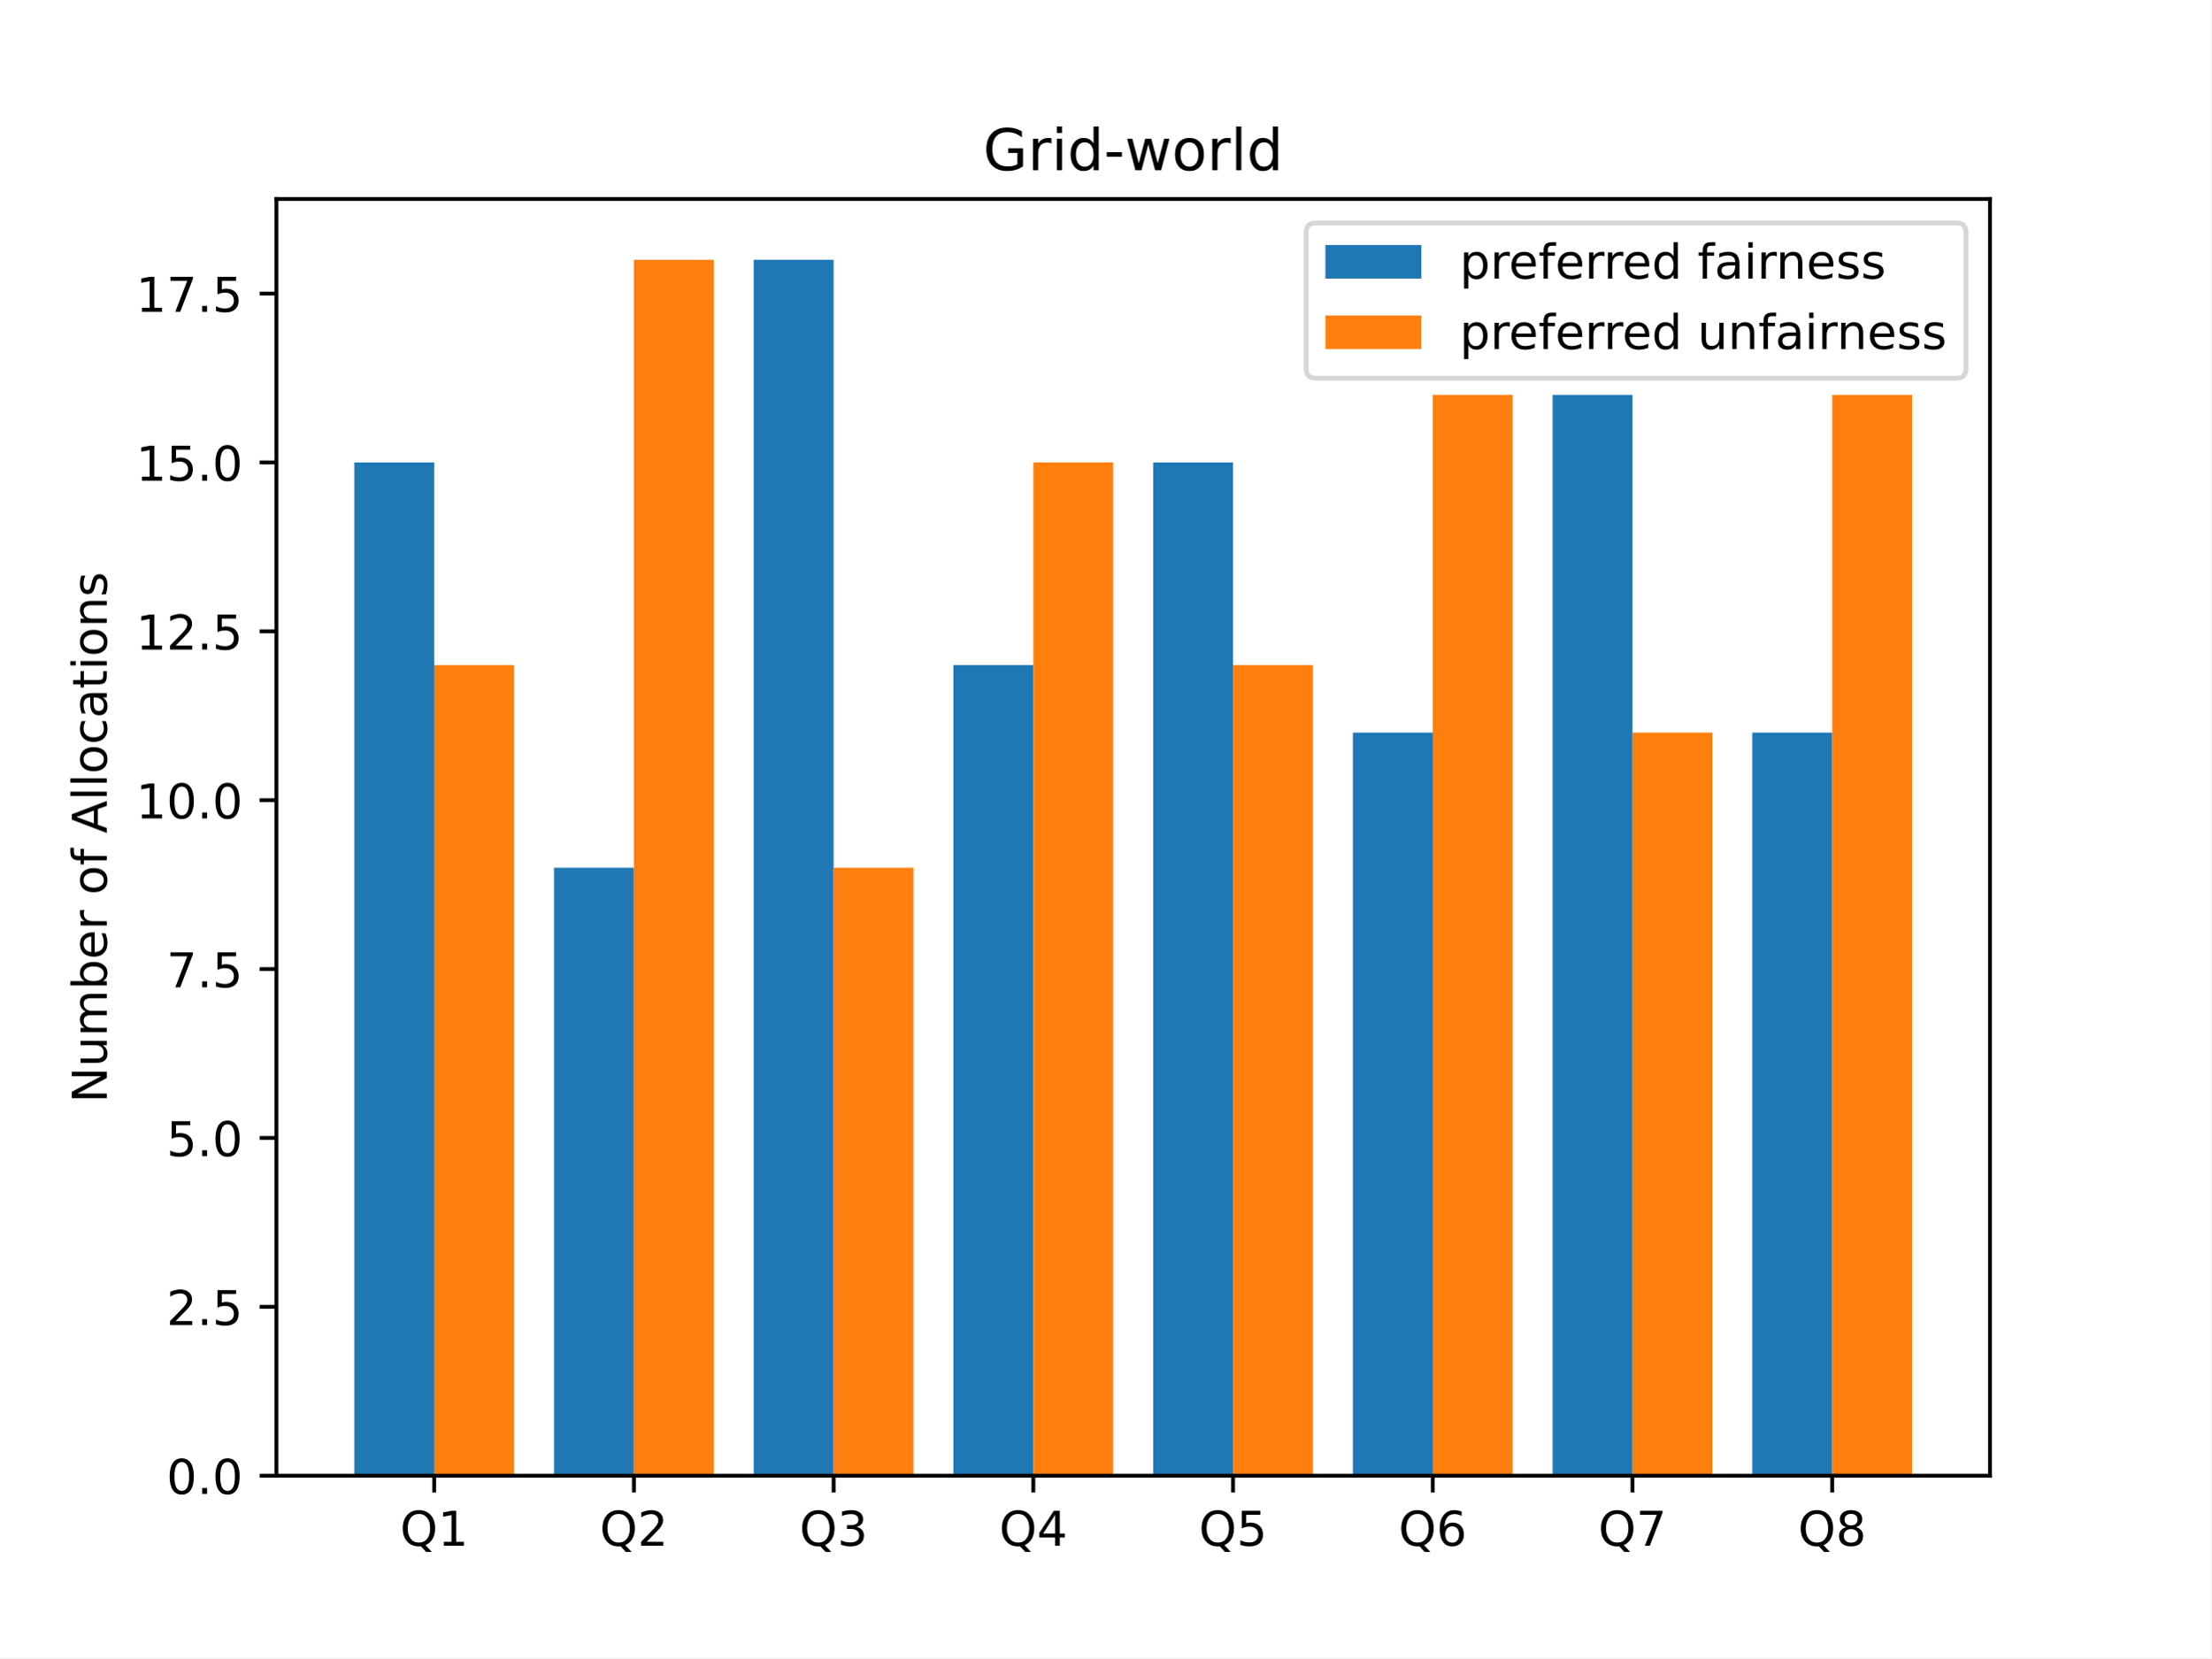
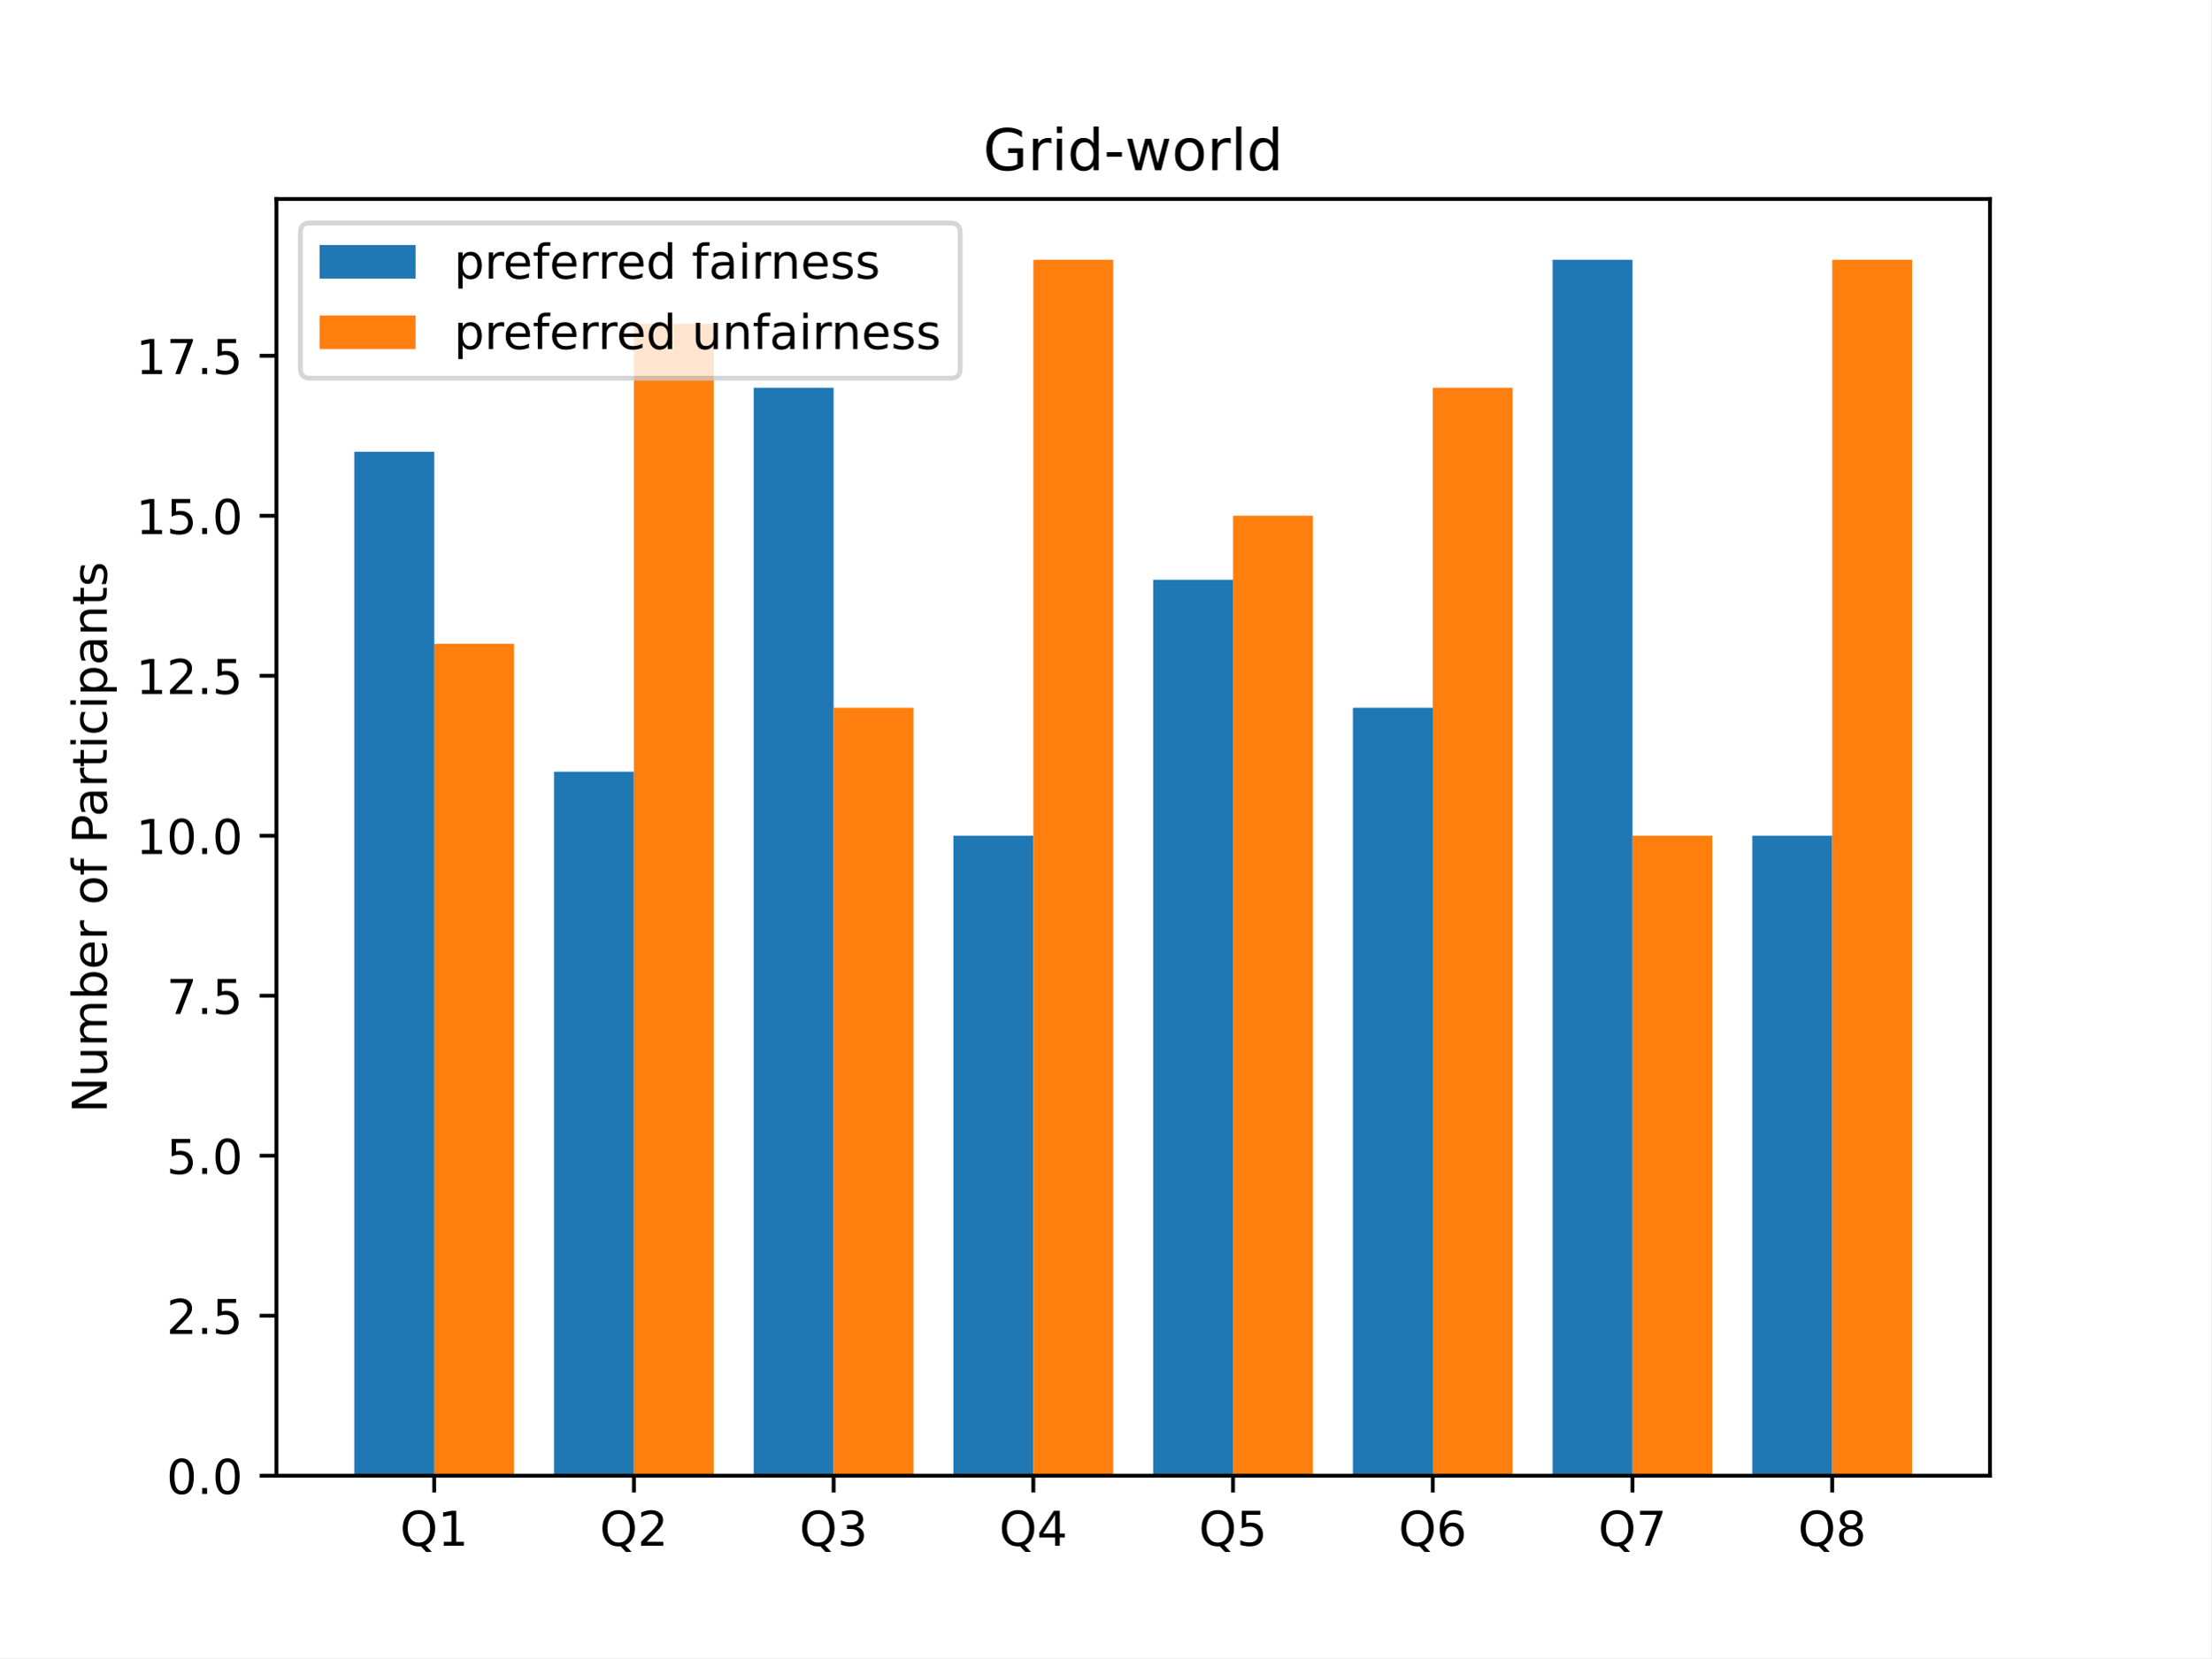
<svg xmlns="http://www.w3.org/2000/svg" xmlns:xlink="http://www.w3.org/1999/xlink" height="345.6pt" version="1.1" viewBox="0 0 460.8 345.6" width="460.8pt">
  <defs>
    <style type="text/css">*{stroke-linecap:butt;stroke-linejoin:round;}</style>
  </defs>
  <g id="figure_1">
    <g id="patch_1">
      <path d="M 0 345.6  L 460.8 345.6  L 460.8 0  L 0 0  z " style="fill:#ffffff;" />
    </g>
    <g id="axes_1">
      <g id="patch_2">
        <path d="M 57.6 307.584  L 414.72 307.584  L 414.72 41.472  L 57.6 41.472  z " style="fill:#ffffff;" />
      </g>
      <g id="patch_3">
-         <path clip-path="url(#p959e85b03a)" d="M 73.833 307.584  L 90.482 307.584  L 90.482 96.384  L 73.833 96.384  z " style="fill:#1f77b4;" />
+         <path clip-path="url(#pfcea3e40eb)" d="M 73.833 307.584  L 90.482 307.584  L 90.482 94.161  L 73.833 94.161  z " style="fill:#1f77b4;" />
      </g>
      <g id="patch_4">
-         <path clip-path="url(#p959e85b03a)" d="M 115.455 307.584  L 132.104 307.584  L 132.104 180.864  L 115.455 180.864  z " style="fill:#1f77b4;" />
+         <path clip-path="url(#pfcea3e40eb)" d="M 115.455 307.584  L 132.104 307.584  L 132.104 160.856  L 115.455 160.856  z " style="fill:#1f77b4;" />
      </g>
      <g id="patch_5">
-         <path clip-path="url(#p959e85b03a)" d="M 157.077 307.584  L 173.726 307.584  L 173.726 54.144  L 157.077 54.144  z " style="fill:#1f77b4;" />
+         <path clip-path="url(#pfcea3e40eb)" d="M 157.077 307.584  L 173.726 307.584  L 173.726 80.822  L 157.077 80.822  z " style="fill:#1f77b4;" />
      </g>
      <g id="patch_6">
-         <path clip-path="url(#p959e85b03a)" d="M 198.7 307.584  L 215.349 307.584  L 215.349 138.624  L 198.7 138.624  z " style="fill:#1f77b4;" />
+         <path clip-path="url(#pfcea3e40eb)" d="M 198.7 307.584  L 215.349 307.584  L 215.349 174.195  L 198.7 174.195  z " style="fill:#1f77b4;" />
      </g>
      <g id="patch_7">
-         <path clip-path="url(#p959e85b03a)" d="M 240.322 307.584  L 256.971 307.584  L 256.971 96.384  L 240.322 96.384  z " style="fill:#1f77b4;" />
+         <path clip-path="url(#pfcea3e40eb)" d="M 240.322 307.584  L 256.971 307.584  L 256.971 120.839  L 240.322 120.839  z " style="fill:#1f77b4;" />
      </g>
      <g id="patch_8">
-         <path clip-path="url(#p959e85b03a)" d="M 281.945 307.584  L 298.594 307.584  L 298.594 152.704  L 281.945 152.704  z " style="fill:#1f77b4;" />
+         <path clip-path="url(#pfcea3e40eb)" d="M 281.945 307.584  L 298.594 307.584  L 298.594 147.517  L 281.945 147.517  z " style="fill:#1f77b4;" />
      </g>
      <g id="patch_9">
-         <path clip-path="url(#p959e85b03a)" d="M 323.567 307.584  L 340.216 307.584  L 340.216 82.304  L 323.567 82.304  z " style="fill:#1f77b4;" />
+         <path clip-path="url(#pfcea3e40eb)" d="M 323.567 307.584  L 340.216 307.584  L 340.216 54.144  L 323.567 54.144  z " style="fill:#1f77b4;" />
      </g>
      <g id="patch_10">
-         <path clip-path="url(#p959e85b03a)" d="M 365.189 307.584  L 381.838 307.584  L 381.838 152.704  L 365.189 152.704  z " style="fill:#1f77b4;" />
+         <path clip-path="url(#pfcea3e40eb)" d="M 365.189 307.584  L 381.838 307.584  L 381.838 174.195  L 365.189 174.195  z " style="fill:#1f77b4;" />
      </g>
      <g id="patch_11">
-         <path clip-path="url(#p959e85b03a)" d="M 90.482 307.584  L 107.131 307.584  L 107.131 138.624  L 90.482 138.624  z " style="fill:#ff7f0e;" />
+         <path clip-path="url(#pfcea3e40eb)" d="M 90.482 307.584  L 107.131 307.584  L 107.131 134.178  L 90.482 134.178  z " style="fill:#ff7f0e;" />
      </g>
      <g id="patch_12">
-         <path clip-path="url(#p959e85b03a)" d="M 132.104 307.584  L 148.753 307.584  L 148.753 54.144  L 132.104 54.144  z " style="fill:#ff7f0e;" />
+         <path clip-path="url(#pfcea3e40eb)" d="M 132.104 307.584  L 148.753 307.584  L 148.753 67.483  L 132.104 67.483  z " style="fill:#ff7f0e;" />
      </g>
      <g id="patch_13">
-         <path clip-path="url(#p959e85b03a)" d="M 173.726 307.584  L 190.375 307.584  L 190.375 180.864  L 173.726 180.864  z " style="fill:#ff7f0e;" />
+         <path clip-path="url(#pfcea3e40eb)" d="M 173.726 307.584  L 190.375 307.584  L 190.375 147.517  L 173.726 147.517  z " style="fill:#ff7f0e;" />
      </g>
      <g id="patch_14">
-         <path clip-path="url(#p959e85b03a)" d="M 215.349 307.584  L 231.998 307.584  L 231.998 96.384  L 215.349 96.384  z " style="fill:#ff7f0e;" />
+         <path clip-path="url(#pfcea3e40eb)" d="M 215.349 307.584  L 231.998 307.584  L 231.998 54.144  L 215.349 54.144  z " style="fill:#ff7f0e;" />
      </g>
      <g id="patch_15">
-         <path clip-path="url(#p959e85b03a)" d="M 256.971 307.584  L 273.62 307.584  L 273.62 138.624  L 256.971 138.624  z " style="fill:#ff7f0e;" />
+         <path clip-path="url(#pfcea3e40eb)" d="M 256.971 307.584  L 273.62 307.584  L 273.62 107.5  L 256.971 107.5  z " style="fill:#ff7f0e;" />
      </g>
      <g id="patch_16">
-         <path clip-path="url(#p959e85b03a)" d="M 298.594 307.584  L 315.243 307.584  L 315.243 82.304  L 298.594 82.304  z " style="fill:#ff7f0e;" />
+         <path clip-path="url(#pfcea3e40eb)" d="M 298.594 307.584  L 315.243 307.584  L 315.243 80.822  L 298.594 80.822  z " style="fill:#ff7f0e;" />
      </g>
      <g id="patch_17">
-         <path clip-path="url(#p959e85b03a)" d="M 340.216 307.584  L 356.865 307.584  L 356.865 152.704  L 340.216 152.704  z " style="fill:#ff7f0e;" />
+         <path clip-path="url(#pfcea3e40eb)" d="M 340.216 307.584  L 356.865 307.584  L 356.865 174.195  L 340.216 174.195  z " style="fill:#ff7f0e;" />
      </g>
      <g id="patch_18">
-         <path clip-path="url(#p959e85b03a)" d="M 381.838 307.584  L 398.487 307.584  L 398.487 82.304  L 381.838 82.304  z " style="fill:#ff7f0e;" />
+         <path clip-path="url(#pfcea3e40eb)" d="M 381.838 307.584  L 398.487 307.584  L 398.487 54.144  L 381.838 54.144  z " style="fill:#ff7f0e;" />
      </g>
      <g id="matplotlib.axis_1">
        <g id="xtick_1">
          <g id="line2d_1">
            <defs>
-               <path d="M 0 0  L 0 3.5  " id="mc4ce03ef4c" style="stroke:#000000;stroke-width:0.8;" />
+               <path d="M 0 0  L 0 3.5  " id="m8582eef113" style="stroke:#000000;stroke-width:0.8;" />
            </defs>
            <g>
-               <use style="stroke:#000000;stroke-width:0.8;" x="90.482" xlink:href="#mc4ce03ef4c" y="307.584" />
+               <use style="stroke:#000000;stroke-width:0.8;" x="90.482" xlink:href="#m8582eef113" y="307.584" />
            </g>
          </g>
          <g id="text_1">
            <g transform="translate(83.36449 322.1824)scale(0.1 -0.1)">
              <defs>
                <path d="M 39.406 66.219  Q 28.656 66.219 22.328 58.203  Q 16.016 50.203 16.016 36.375  Q 16.016 22.609 22.328 14.594  Q 28.656 6.594 39.406 6.594  Q 50.141 6.594 56.422 14.594  Q 62.703 22.609 62.703 36.375  Q 62.703 50.203 56.422 58.203  Q 50.141 66.219 39.406 66.219  z M 53.219 1.312  L 66.219 -12.891  L 54.297 -12.891  L 43.5 -1.219  Q 41.891 -1.312 41.031 -1.359  Q 40.188 -1.422 39.406 -1.422  Q 24.031 -1.422 14.812 8.859  Q 5.609 19.141 5.609 36.375  Q 5.609 53.656 14.812 63.938  Q 24.031 74.219 39.406 74.219  Q 54.734 74.219 63.906 63.938  Q 73.094 53.656 73.094 36.375  Q 73.094 23.688 67.984 14.641  Q 62.891 5.609 53.219 1.312  z " id="DejaVuSans-81" />
                <path d="M 12.406 8.297  L 28.516 8.297  L 28.516 63.922  L 10.984 60.406  L 10.984 69.391  L 28.422 72.906  L 38.281 72.906  L 38.281 8.297  L 54.391 8.297  L 54.391 0  L 12.406 0  z " id="DejaVuSans-49" />
              </defs>
              <use xlink:href="#DejaVuSans-81" />
              <use x="78.711" xlink:href="#DejaVuSans-49" />
            </g>
          </g>
        </g>
        <g id="xtick_2">
          <g id="line2d_2">
            <g>
-               <use style="stroke:#000000;stroke-width:0.8;" x="132.104" xlink:href="#mc4ce03ef4c" y="307.584" />
+               <use style="stroke:#000000;stroke-width:0.8;" x="132.104" xlink:href="#m8582eef113" y="307.584" />
            </g>
          </g>
          <g id="text_2">
            <g transform="translate(124.9869 322.1824)scale(0.1 -0.1)">
              <defs>
                <path d="M 19.188 8.297  L 53.609 8.297  L 53.609 0  L 7.328 0  L 7.328 8.297  Q 12.938 14.109 22.625 23.891  Q 32.328 33.688 34.812 36.531  Q 39.547 41.844 41.422 45.531  Q 43.312 49.219 43.312 52.781  Q 43.312 58.594 39.234 62.25  Q 35.156 65.922 28.609 65.922  Q 23.969 65.922 18.812 64.312  Q 13.672 62.703 7.812 59.422  L 7.812 69.391  Q 13.766 71.781 18.938 73  Q 24.125 74.219 28.422 74.219  Q 39.75 74.219 46.484 68.547  Q 53.219 62.891 53.219 53.422  Q 53.219 48.922 51.531 44.891  Q 49.859 40.875 45.406 35.406  Q 44.188 33.984 37.641 27.219  Q 31.109 20.453 19.188 8.297  z " id="DejaVuSans-50" />
              </defs>
              <use xlink:href="#DejaVuSans-81" />
              <use x="78.711" xlink:href="#DejaVuSans-50" />
            </g>
          </g>
        </g>
        <g id="xtick_3">
          <g id="line2d_3">
            <g>
-               <use style="stroke:#000000;stroke-width:0.8;" x="173.726" xlink:href="#mc4ce03ef4c" y="307.584" />
+               <use style="stroke:#000000;stroke-width:0.8;" x="173.726" xlink:href="#m8582eef113" y="307.584" />
            </g>
          </g>
          <g id="text_3">
            <g transform="translate(166.6092 322.1824)scale(0.1 -0.1)">
              <defs>
                <path d="M 40.578 39.312  Q 47.656 37.797 51.625 33  Q 55.609 28.219 55.609 21.188  Q 55.609 10.406 48.188 4.484  Q 40.766 -1.422 27.094 -1.422  Q 22.516 -1.422 17.656 -0.516  Q 12.797 0.391 7.625 2.203  L 7.625 11.719  Q 11.719 9.328 16.594 8.109  Q 21.484 6.891 26.812 6.891  Q 36.078 6.891 40.938 10.547  Q 45.797 14.203 45.797 21.188  Q 45.797 27.641 41.281 31.266  Q 36.766 34.906 28.719 34.906  L 20.219 34.906  L 20.219 43.016  L 29.109 43.016  Q 36.375 43.016 40.234 45.922  Q 44.094 48.828 44.094 54.297  Q 44.094 59.906 40.109 62.906  Q 36.141 65.922 28.719 65.922  Q 24.656 65.922 20.016 65.031  Q 15.375 64.156 9.812 62.312  L 9.812 71.094  Q 15.438 72.656 20.344 73.438  Q 25.25 74.219 29.594 74.219  Q 40.828 74.219 47.359 69.109  Q 53.906 64.016 53.906 55.328  Q 53.906 49.266 50.438 45.094  Q 46.969 40.922 40.578 39.312  z " id="DejaVuSans-51" />
              </defs>
              <use xlink:href="#DejaVuSans-81" />
              <use x="78.711" xlink:href="#DejaVuSans-51" />
            </g>
          </g>
        </g>
        <g id="xtick_4">
          <g id="line2d_4">
            <g>
-               <use style="stroke:#000000;stroke-width:0.8;" x="215.349" xlink:href="#mc4ce03ef4c" y="307.584" />
+               <use style="stroke:#000000;stroke-width:0.8;" x="215.349" xlink:href="#m8582eef113" y="307.584" />
            </g>
          </g>
          <g id="text_4">
            <g transform="translate(208.2316 322.1824)scale(0.1 -0.1)">
              <defs>
                <path d="M 37.797 64.312  L 12.891 25.391  L 37.797 25.391  z M 35.203 72.906  L 47.609 72.906  L 47.609 25.391  L 58.016 25.391  L 58.016 17.188  L 47.609 17.188  L 47.609 0  L 37.797 0  L 37.797 17.188  L 4.891 17.188  L 4.891 26.703  z " id="DejaVuSans-52" />
              </defs>
              <use xlink:href="#DejaVuSans-81" />
              <use x="78.711" xlink:href="#DejaVuSans-52" />
            </g>
          </g>
        </g>
        <g id="xtick_5">
          <g id="line2d_5">
            <g>
-               <use style="stroke:#000000;stroke-width:0.8;" x="256.971" xlink:href="#mc4ce03ef4c" y="307.584" />
+               <use style="stroke:#000000;stroke-width:0.8;" x="256.971" xlink:href="#m8582eef113" y="307.584" />
            </g>
          </g>
          <g id="text_5">
            <g transform="translate(249.854 322.1824)scale(0.1 -0.1)">
              <defs>
                <path d="M 10.797 72.906  L 49.516 72.906  L 49.516 64.594  L 19.828 64.594  L 19.828 46.734  Q 21.969 47.469 24.109 47.828  Q 26.266 48.188 28.422 48.188  Q 40.625 48.188 47.75 41.5  Q 54.891 34.812 54.891 23.391  Q 54.891 11.625 47.562 5.094  Q 40.234 -1.422 26.906 -1.422  Q 22.312 -1.422 17.547 -0.641  Q 12.797 0.141 7.719 1.703  L 7.719 11.625  Q 12.109 9.234 16.797 8.062  Q 21.484 6.891 26.703 6.891  Q 35.156 6.891 40.078 11.328  Q 45.016 15.766 45.016 23.391  Q 45.016 31 40.078 35.438  Q 35.156 39.891 26.703 39.891  Q 22.75 39.891 18.812 39.016  Q 14.891 38.141 10.797 36.281  z " id="DejaVuSans-53" />
              </defs>
              <use xlink:href="#DejaVuSans-81" />
              <use x="78.711" xlink:href="#DejaVuSans-53" />
            </g>
          </g>
        </g>
        <g id="xtick_6">
          <g id="line2d_6">
            <g>
-               <use style="stroke:#000000;stroke-width:0.8;" x="298.594" xlink:href="#mc4ce03ef4c" y="307.584" />
+               <use style="stroke:#000000;stroke-width:0.8;" x="298.594" xlink:href="#m8582eef113" y="307.584" />
            </g>
          </g>
          <g id="text_6">
            <g transform="translate(291.4764 322.1824)scale(0.1 -0.1)">
              <defs>
                <path d="M 33.016 40.375  Q 26.375 40.375 22.484 35.828  Q 18.609 31.297 18.609 23.391  Q 18.609 15.531 22.484 10.953  Q 26.375 6.391 33.016 6.391  Q 39.656 6.391 43.531 10.953  Q 47.406 15.531 47.406 23.391  Q 47.406 31.297 43.531 35.828  Q 39.656 40.375 33.016 40.375  z M 52.594 71.297  L 52.594 62.312  Q 48.875 64.062 45.094 64.984  Q 41.312 65.922 37.594 65.922  Q 27.828 65.922 22.672 59.328  Q 17.531 52.734 16.797 39.406  Q 19.672 43.656 24.016 45.922  Q 28.375 48.188 33.594 48.188  Q 44.578 48.188 50.953 41.516  Q 57.328 34.859 57.328 23.391  Q 57.328 12.156 50.688 5.359  Q 44.047 -1.422 33.016 -1.422  Q 20.359 -1.422 13.672 8.266  Q 6.984 17.969 6.984 36.375  Q 6.984 53.656 15.188 63.938  Q 23.391 74.219 37.203 74.219  Q 40.922 74.219 44.703 73.484  Q 48.484 72.75 52.594 71.297  z " id="DejaVuSans-54" />
              </defs>
              <use xlink:href="#DejaVuSans-81" />
              <use x="78.711" xlink:href="#DejaVuSans-54" />
            </g>
          </g>
        </g>
        <g id="xtick_7">
          <g id="line2d_7">
            <g>
-               <use style="stroke:#000000;stroke-width:0.8;" x="340.216" xlink:href="#mc4ce03ef4c" y="307.584" />
+               <use style="stroke:#000000;stroke-width:0.8;" x="340.216" xlink:href="#m8582eef113" y="307.584" />
            </g>
          </g>
          <g id="text_7">
            <g transform="translate(333.0988 322.1824)scale(0.1 -0.1)">
              <defs>
                <path d="M 8.203 72.906  L 55.078 72.906  L 55.078 68.703  L 28.609 0  L 18.312 0  L 43.219 64.594  L 8.203 64.594  z " id="DejaVuSans-55" />
              </defs>
              <use xlink:href="#DejaVuSans-81" />
              <use x="78.711" xlink:href="#DejaVuSans-55" />
            </g>
          </g>
        </g>
        <g id="xtick_8">
          <g id="line2d_8">
            <g>
-               <use style="stroke:#000000;stroke-width:0.8;" x="381.838" xlink:href="#mc4ce03ef4c" y="307.584" />
+               <use style="stroke:#000000;stroke-width:0.8;" x="381.838" xlink:href="#m8582eef113" y="307.584" />
            </g>
          </g>
          <g id="text_8">
            <g transform="translate(374.7211 322.1824)scale(0.1 -0.1)">
              <defs>
                <path d="M 31.781 34.625  Q 24.75 34.625 20.719 30.859  Q 16.703 27.094 16.703 20.516  Q 16.703 13.922 20.719 10.156  Q 24.75 6.391 31.781 6.391  Q 38.812 6.391 42.859 10.172  Q 46.922 13.969 46.922 20.516  Q 46.922 27.094 42.891 30.859  Q 38.875 34.625 31.781 34.625  z M 21.922 38.812  Q 15.578 40.375 12.031 44.719  Q 8.5 49.078 8.5 55.328  Q 8.5 64.062 14.719 69.141  Q 20.953 74.219 31.781 74.219  Q 42.672 74.219 48.875 69.141  Q 55.078 64.062 55.078 55.328  Q 55.078 49.078 51.531 44.719  Q 48 40.375 41.703 38.812  Q 48.828 37.156 52.797 32.312  Q 56.781 27.484 56.781 20.516  Q 56.781 9.906 50.312 4.234  Q 43.844 -1.422 31.781 -1.422  Q 19.734 -1.422 13.25 4.234  Q 6.781 9.906 6.781 20.516  Q 6.781 27.484 10.781 32.312  Q 14.797 37.156 21.922 38.812  z M 18.312 54.391  Q 18.312 48.734 21.844 45.562  Q 25.391 42.391 31.781 42.391  Q 38.141 42.391 41.719 45.562  Q 45.312 48.734 45.312 54.391  Q 45.312 60.062 41.719 63.234  Q 38.141 66.406 31.781 66.406  Q 25.391 66.406 21.844 63.234  Q 18.312 60.062 18.312 54.391  z " id="DejaVuSans-56" />
              </defs>
              <use xlink:href="#DejaVuSans-81" />
              <use x="78.711" xlink:href="#DejaVuSans-56" />
            </g>
          </g>
        </g>
      </g>
      <g id="matplotlib.axis_2">
        <g id="ytick_1">
          <g id="line2d_9">
            <defs>
-               <path d="M 0 0  L -3.5 0  " id="md50b36aba8" style="stroke:#000000;stroke-width:0.8;" />
+               <path d="M 0 0  L -3.5 0  " id="m3cfc8c211f" style="stroke:#000000;stroke-width:0.8;" />
            </defs>
            <g>
-               <use style="stroke:#000000;stroke-width:0.8;" x="57.6" xlink:href="#md50b36aba8" y="307.584" />
+               <use style="stroke:#000000;stroke-width:0.8;" x="57.6" xlink:href="#m3cfc8c211f" y="307.584" />
            </g>
          </g>
          <g id="text_9">
            <g transform="translate(34.69687 311.3832)scale(0.1 -0.1)">
              <defs>
                <path d="M 31.781 66.406  Q 24.172 66.406 20.328 58.906  Q 16.5 51.422 16.5 36.375  Q 16.5 21.391 20.328 13.891  Q 24.172 6.391 31.781 6.391  Q 39.453 6.391 43.281 13.891  Q 47.125 21.391 47.125 36.375  Q 47.125 51.422 43.281 58.906  Q 39.453 66.406 31.781 66.406  z M 31.781 74.219  Q 44.047 74.219 50.516 64.516  Q 56.984 54.828 56.984 36.375  Q 56.984 17.969 50.516 8.266  Q 44.047 -1.422 31.781 -1.422  Q 19.531 -1.422 13.062 8.266  Q 6.594 17.969 6.594 36.375  Q 6.594 54.828 13.062 64.516  Q 19.531 74.219 31.781 74.219  z " id="DejaVuSans-48" />
                <path d="M 10.688 12.406  L 21 12.406  L 21 0  L 10.688 0  z " id="DejaVuSans-46" />
              </defs>
              <use xlink:href="#DejaVuSans-48" />
              <use x="63.623" xlink:href="#DejaVuSans-46" />
              <use x="95.41" xlink:href="#DejaVuSans-48" />
            </g>
          </g>
        </g>
        <g id="ytick_2">
          <g id="line2d_10">
            <g>
-               <use style="stroke:#000000;stroke-width:0.8;" x="57.6" xlink:href="#md50b36aba8" y="272.384" />
+               <use style="stroke:#000000;stroke-width:0.8;" x="57.6" xlink:href="#m3cfc8c211f" y="274.237" />
            </g>
          </g>
          <g id="text_10">
-             <g transform="translate(34.69687 276.1832)scale(0.1 -0.1)">
+             <g transform="translate(34.69687 278.0358)scale(0.1 -0.1)">
              <use xlink:href="#DejaVuSans-50" />
              <use x="63.623" xlink:href="#DejaVuSans-46" />
              <use x="95.41" xlink:href="#DejaVuSans-53" />
            </g>
          </g>
        </g>
        <g id="ytick_3">
          <g id="line2d_11">
            <g>
-               <use style="stroke:#000000;stroke-width:0.8;" x="57.6" xlink:href="#md50b36aba8" y="237.184" />
+               <use style="stroke:#000000;stroke-width:0.8;" x="57.6" xlink:href="#m3cfc8c211f" y="240.889" />
            </g>
          </g>
          <g id="text_11">
-             <g transform="translate(34.69687 240.9832)scale(0.1 -0.1)">
+             <g transform="translate(34.69687 244.6885)scale(0.1 -0.1)">
              <use xlink:href="#DejaVuSans-53" />
              <use x="63.623" xlink:href="#DejaVuSans-46" />
              <use x="95.41" xlink:href="#DejaVuSans-48" />
            </g>
          </g>
        </g>
        <g id="ytick_4">
          <g id="line2d_12">
            <g>
-               <use style="stroke:#000000;stroke-width:0.8;" x="57.6" xlink:href="#md50b36aba8" y="201.984" />
+               <use style="stroke:#000000;stroke-width:0.8;" x="57.6" xlink:href="#m3cfc8c211f" y="207.542" />
            </g>
          </g>
          <g id="text_12">
-             <g transform="translate(34.69687 205.7832)scale(0.1 -0.1)">
+             <g transform="translate(34.69687 211.3411)scale(0.1 -0.1)">
              <use xlink:href="#DejaVuSans-55" />
              <use x="63.623" xlink:href="#DejaVuSans-46" />
              <use x="95.41" xlink:href="#DejaVuSans-53" />
            </g>
          </g>
        </g>
        <g id="ytick_5">
          <g id="line2d_13">
            <g>
-               <use style="stroke:#000000;stroke-width:0.8;" x="57.6" xlink:href="#md50b36aba8" y="166.784" />
+               <use style="stroke:#000000;stroke-width:0.8;" x="57.6" xlink:href="#m3cfc8c211f" y="174.195" />
            </g>
          </g>
          <g id="text_13">
-             <g transform="translate(28.33438 170.5832)scale(0.1 -0.1)">
+             <g transform="translate(28.33438 177.9937)scale(0.1 -0.1)">
              <use xlink:href="#DejaVuSans-49" />
              <use x="63.623" xlink:href="#DejaVuSans-48" />
              <use x="127.246" xlink:href="#DejaVuSans-46" />
              <use x="159.033" xlink:href="#DejaVuSans-48" />
            </g>
          </g>
        </g>
        <g id="ytick_6">
          <g id="line2d_14">
            <g>
-               <use style="stroke:#000000;stroke-width:0.8;" x="57.6" xlink:href="#md50b36aba8" y="131.584" />
+               <use style="stroke:#000000;stroke-width:0.8;" x="57.6" xlink:href="#m3cfc8c211f" y="140.847" />
            </g>
          </g>
          <g id="text_14">
-             <g transform="translate(28.33438 135.3832)scale(0.1 -0.1)">
+             <g transform="translate(28.33438 144.6464)scale(0.1 -0.1)">
              <use xlink:href="#DejaVuSans-49" />
              <use x="63.623" xlink:href="#DejaVuSans-50" />
              <use x="127.246" xlink:href="#DejaVuSans-46" />
              <use x="159.033" xlink:href="#DejaVuSans-53" />
            </g>
          </g>
        </g>
        <g id="ytick_7">
          <g id="line2d_15">
            <g>
-               <use style="stroke:#000000;stroke-width:0.8;" x="57.6" xlink:href="#md50b36aba8" y="96.384" />
+               <use style="stroke:#000000;stroke-width:0.8;" x="57.6" xlink:href="#m3cfc8c211f" y="107.5" />
            </g>
          </g>
          <g id="text_15">
-             <g transform="translate(28.33438 100.1832)scale(0.1 -0.1)">
+             <g transform="translate(28.33438 111.299)scale(0.1 -0.1)">
              <use xlink:href="#DejaVuSans-49" />
              <use x="63.623" xlink:href="#DejaVuSans-53" />
              <use x="127.246" xlink:href="#DejaVuSans-46" />
              <use x="159.033" xlink:href="#DejaVuSans-48" />
            </g>
          </g>
        </g>
        <g id="ytick_8">
          <g id="line2d_16">
            <g>
-               <use style="stroke:#000000;stroke-width:0.8;" x="57.6" xlink:href="#md50b36aba8" y="61.184" />
+               <use style="stroke:#000000;stroke-width:0.8;" x="57.6" xlink:href="#m3cfc8c211f" y="74.152" />
            </g>
          </g>
          <g id="text_16">
-             <g transform="translate(28.33438 64.98322)scale(0.1 -0.1)">
+             <g transform="translate(28.33438 77.95164)scale(0.1 -0.1)">
              <use xlink:href="#DejaVuSans-49" />
              <use x="63.623" xlink:href="#DejaVuSans-55" />
              <use x="127.246" xlink:href="#DejaVuSans-46" />
              <use x="159.033" xlink:href="#DejaVuSans-53" />
            </g>
          </g>
        </g>
        <g id="text_17">
-           <g transform="translate(22.25469 229.8647)rotate(-90)scale(0.1 -0.1)">
+           <g transform="translate(22.25469 231.9803)rotate(-90)scale(0.1 -0.1)">
            <defs>
              <path d="M 9.812 72.906  L 23.094 72.906  L 55.422 11.922  L 55.422 72.906  L 64.984 72.906  L 64.984 0  L 51.703 0  L 19.391 60.984  L 19.391 0  L 9.812 0  z " id="DejaVuSans-78" />
              <path d="M 8.5 21.578  L 8.5 54.688  L 17.484 54.688  L 17.484 21.922  Q 17.484 14.156 20.5 10.266  Q 23.531 6.391 29.594 6.391  Q 36.859 6.391 41.078 11.031  Q 45.312 15.672 45.312 23.688  L 45.312 54.688  L 54.297 54.688  L 54.297 0  L 45.312 0  L 45.312 8.406  Q 42.047 3.422 37.719 1  Q 33.406 -1.422 27.688 -1.422  Q 18.266 -1.422 13.375 4.438  Q 8.5 10.297 8.5 21.578  z M 31.109 56  z " id="DejaVuSans-117" />
              <path d="M 52 44.188  Q 55.375 50.25 60.062 53.125  Q 64.75 56 71.094 56  Q 79.641 56 84.281 50.016  Q 88.922 44.047 88.922 33.016  L 88.922 0  L 79.891 0  L 79.891 32.719  Q 79.891 40.578 77.094 44.375  Q 74.312 48.188 68.609 48.188  Q 61.625 48.188 57.562 43.547  Q 53.516 38.922 53.516 30.906  L 53.516 0  L 44.484 0  L 44.484 32.719  Q 44.484 40.625 41.703 44.406  Q 38.922 48.188 33.109 48.188  Q 26.219 48.188 22.156 43.531  Q 18.109 38.875 18.109 30.906  L 18.109 0  L 9.078 0  L 9.078 54.688  L 18.109 54.688  L 18.109 46.188  Q 21.188 51.219 25.484 53.609  Q 29.781 56 35.688 56  Q 41.656 56 45.828 52.969  Q 50 49.953 52 44.188  z " id="DejaVuSans-109" />
              <path d="M 48.688 27.297  Q 48.688 37.203 44.609 42.844  Q 40.531 48.484 33.406 48.484  Q 26.266 48.484 22.188 42.844  Q 18.109 37.203 18.109 27.297  Q 18.109 17.391 22.188 11.75  Q 26.266 6.109 33.406 6.109  Q 40.531 6.109 44.609 11.75  Q 48.688 17.391 48.688 27.297  z M 18.109 46.391  Q 20.953 51.266 25.266 53.625  Q 29.594 56 35.594 56  Q 45.562 56 51.781 48.094  Q 58.016 40.188 58.016 27.297  Q 58.016 14.406 51.781 6.484  Q 45.562 -1.422 35.594 -1.422  Q 29.594 -1.422 25.266 0.953  Q 20.953 3.328 18.109 8.203  L 18.109 0  L 9.078 0  L 9.078 75.984  L 18.109 75.984  z " id="DejaVuSans-98" />
              <path d="M 56.203 29.594  L 56.203 25.203  L 14.891 25.203  Q 15.484 15.922 20.484 11.062  Q 25.484 6.203 34.422 6.203  Q 39.594 6.203 44.453 7.469  Q 49.312 8.734 54.109 11.281  L 54.109 2.781  Q 49.266 0.734 44.188 -0.344  Q 39.109 -1.422 33.891 -1.422  Q 20.797 -1.422 13.156 6.188  Q 5.516 13.812 5.516 26.812  Q 5.516 40.234 12.766 48.109  Q 20.016 56 32.328 56  Q 43.359 56 49.781 48.891  Q 56.203 41.797 56.203 29.594  z M 47.219 32.234  Q 47.125 39.594 43.094 43.984  Q 39.062 48.391 32.422 48.391  Q 24.906 48.391 20.391 44.141  Q 15.875 39.891 15.188 32.172  z " id="DejaVuSans-101" />
              <path d="M 41.109 46.297  Q 39.594 47.172 37.812 47.578  Q 36.031 48 33.891 48  Q 26.266 48 22.188 43.047  Q 18.109 38.094 18.109 28.812  L 18.109 0  L 9.078 0  L 9.078 54.688  L 18.109 54.688  L 18.109 46.188  Q 20.953 51.172 25.484 53.578  Q 30.031 56 36.531 56  Q 37.453 56 38.578 55.875  Q 39.703 55.766 41.062 55.516  z " id="DejaVuSans-114" />
              <path id="DejaVuSans-32" />
              <path d="M 30.609 48.391  Q 23.391 48.391 19.188 42.75  Q 14.984 37.109 14.984 27.297  Q 14.984 17.484 19.156 11.844  Q 23.344 6.203 30.609 6.203  Q 37.797 6.203 41.984 11.859  Q 46.188 17.531 46.188 27.297  Q 46.188 37.016 41.984 42.703  Q 37.797 48.391 30.609 48.391  z M 30.609 56  Q 42.328 56 49.016 48.375  Q 55.719 40.766 55.719 27.297  Q 55.719 13.875 49.016 6.219  Q 42.328 -1.422 30.609 -1.422  Q 18.844 -1.422 12.172 6.219  Q 5.516 13.875 5.516 27.297  Q 5.516 40.766 12.172 48.375  Q 18.844 56 30.609 56  z " id="DejaVuSans-111" />
              <path d="M 37.109 75.984  L 37.109 68.5  L 28.516 68.5  Q 23.688 68.5 21.797 66.547  Q 19.922 64.594 19.922 59.516  L 19.922 54.688  L 34.719 54.688  L 34.719 47.703  L 19.922 47.703  L 19.922 0  L 10.891 0  L 10.891 47.703  L 2.297 47.703  L 2.297 54.688  L 10.891 54.688  L 10.891 58.5  Q 10.891 67.625 15.141 71.797  Q 19.391 75.984 28.609 75.984  z " id="DejaVuSans-102" />
-               <path d="M 34.188 63.188  L 20.797 26.906  L 47.609 26.906  z M 28.609 72.906  L 39.797 72.906  L 67.578 0  L 57.328 0  L 50.688 18.703  L 17.828 18.703  L 11.188 0  L 0.781 0  z " id="DejaVuSans-65" />
-               <path d="M 9.422 75.984  L 18.406 75.984  L 18.406 0  L 9.422 0  z " id="DejaVuSans-108" />
-               <path d="M 48.781 52.594  L 48.781 44.188  Q 44.969 46.297 41.141 47.344  Q 37.312 48.391 33.406 48.391  Q 24.656 48.391 19.812 42.844  Q 14.984 37.312 14.984 27.297  Q 14.984 17.281 19.812 11.734  Q 24.656 6.203 33.406 6.203  Q 37.312 6.203 41.141 7.25  Q 44.969 8.297 48.781 10.406  L 48.781 2.094  Q 45.016 0.344 40.984 -0.531  Q 36.969 -1.422 32.422 -1.422  Q 20.062 -1.422 12.781 6.344  Q 5.516 14.109 5.516 27.297  Q 5.516 40.672 12.859 48.328  Q 20.219 56 33.016 56  Q 37.156 56 41.109 55.141  Q 45.062 54.297 48.781 52.594  z " id="DejaVuSans-99" />
+               <path d="M 19.672 64.797  L 19.672 37.406  L 32.078 37.406  Q 38.969 37.406 42.719 40.969  Q 46.484 44.531 46.484 51.125  Q 46.484 57.672 42.719 61.234  Q 38.969 64.797 32.078 64.797  z M 9.812 72.906  L 32.078 72.906  Q 44.344 72.906 50.609 67.359  Q 56.891 61.812 56.891 51.125  Q 56.891 40.328 50.609 34.812  Q 44.344 29.297 32.078 29.297  L 19.672 29.297  L 19.672 0  L 9.812 0  z " id="DejaVuSans-80" />
              <path d="M 34.281 27.484  Q 23.391 27.484 19.188 25  Q 14.984 22.516 14.984 16.5  Q 14.984 11.719 18.141 8.906  Q 21.297 6.109 26.703 6.109  Q 34.188 6.109 38.703 11.406  Q 43.219 16.703 43.219 25.484  L 43.219 27.484  z M 52.203 31.203  L 52.203 0  L 43.219 0  L 43.219 8.297  Q 40.141 3.328 35.547 0.953  Q 30.953 -1.422 24.312 -1.422  Q 15.922 -1.422 10.953 3.297  Q 6 8.016 6 15.922  Q 6 25.141 12.172 29.828  Q 18.359 34.516 30.609 34.516  L 43.219 34.516  L 43.219 35.406  Q 43.219 41.609 39.141 45  Q 35.062 48.391 27.688 48.391  Q 23 48.391 18.547 47.266  Q 14.109 46.141 10.016 43.891  L 10.016 52.203  Q 14.938 54.109 19.578 55.047  Q 24.219 56 28.609 56  Q 40.484 56 46.344 49.844  Q 52.203 43.703 52.203 31.203  z " id="DejaVuSans-97" />
              <path d="M 18.312 70.219  L 18.312 54.688  L 36.812 54.688  L 36.812 47.703  L 18.312 47.703  L 18.312 18.016  Q 18.312 11.328 20.141 9.422  Q 21.969 7.516 27.594 7.516  L 36.812 7.516  L 36.812 0  L 27.594 0  Q 17.188 0 13.234 3.875  Q 9.281 7.766 9.281 18.016  L 9.281 47.703  L 2.688 47.703  L 2.688 54.688  L 9.281 54.688  L 9.281 70.219  z " id="DejaVuSans-116" />
              <path d="M 9.422 54.688  L 18.406 54.688  L 18.406 0  L 9.422 0  z M 9.422 75.984  L 18.406 75.984  L 18.406 64.594  L 9.422 64.594  z " id="DejaVuSans-105" />
+               <path d="M 48.781 52.594  L 48.781 44.188  Q 44.969 46.297 41.141 47.344  Q 37.312 48.391 33.406 48.391  Q 24.656 48.391 19.812 42.844  Q 14.984 37.312 14.984 27.297  Q 14.984 17.281 19.812 11.734  Q 24.656 6.203 33.406 6.203  Q 37.312 6.203 41.141 7.25  Q 44.969 8.297 48.781 10.406  L 48.781 2.094  Q 45.016 0.344 40.984 -0.531  Q 36.969 -1.422 32.422 -1.422  Q 20.062 -1.422 12.781 6.344  Q 5.516 14.109 5.516 27.297  Q 5.516 40.672 12.859 48.328  Q 20.219 56 33.016 56  Q 37.156 56 41.109 55.141  Q 45.062 54.297 48.781 52.594  z " id="DejaVuSans-99" />
+               <path d="M 18.109 8.203  L 18.109 -20.797  L 9.078 -20.797  L 9.078 54.688  L 18.109 54.688  L 18.109 46.391  Q 20.953 51.266 25.266 53.625  Q 29.594 56 35.594 56  Q 45.562 56 51.781 48.094  Q 58.016 40.188 58.016 27.297  Q 58.016 14.406 51.781 6.484  Q 45.562 -1.422 35.594 -1.422  Q 29.594 -1.422 25.266 0.953  Q 20.953 3.328 18.109 8.203  z M 48.688 27.297  Q 48.688 37.203 44.609 42.844  Q 40.531 48.484 33.406 48.484  Q 26.266 48.484 22.188 42.844  Q 18.109 37.203 18.109 27.297  Q 18.109 17.391 22.188 11.75  Q 26.266 6.109 33.406 6.109  Q 40.531 6.109 44.609 11.75  Q 48.688 17.391 48.688 27.297  z " id="DejaVuSans-112" />
              <path d="M 54.891 33.016  L 54.891 0  L 45.906 0  L 45.906 32.719  Q 45.906 40.484 42.875 44.328  Q 39.844 48.188 33.797 48.188  Q 26.516 48.188 22.312 43.547  Q 18.109 38.922 18.109 30.906  L 18.109 0  L 9.078 0  L 9.078 54.688  L 18.109 54.688  L 18.109 46.188  Q 21.344 51.125 25.703 53.562  Q 30.078 56 35.797 56  Q 45.219 56 50.047 50.172  Q 54.891 44.344 54.891 33.016  z " id="DejaVuSans-110" />
              <path d="M 44.281 53.078  L 44.281 44.578  Q 40.484 46.531 36.375 47.5  Q 32.281 48.484 27.875 48.484  Q 21.188 48.484 17.844 46.438  Q 14.5 44.391 14.5 40.281  Q 14.5 37.156 16.891 35.375  Q 19.281 33.594 26.516 31.984  L 29.594 31.297  Q 39.156 29.25 43.188 25.516  Q 47.219 21.781 47.219 15.094  Q 47.219 7.469 41.188 3.016  Q 35.156 -1.422 24.609 -1.422  Q 20.219 -1.422 15.453 -0.562  Q 10.688 0.297 5.422 2  L 5.422 11.281  Q 10.406 8.688 15.234 7.391  Q 20.062 6.109 24.812 6.109  Q 31.156 6.109 34.562 8.281  Q 37.984 10.453 37.984 14.406  Q 37.984 18.062 35.516 20.016  Q 33.062 21.969 24.703 23.781  L 21.578 24.516  Q 13.234 26.266 9.516 29.906  Q 5.812 33.547 5.812 39.891  Q 5.812 47.609 11.281 51.797  Q 16.75 56 26.812 56  Q 31.781 56 36.172 55.266  Q 40.578 54.547 44.281 53.078  z " id="DejaVuSans-115" />
            </defs>
            <use xlink:href="#DejaVuSans-78" />
            <use x="74.805" xlink:href="#DejaVuSans-117" />
            <use x="138.184" xlink:href="#DejaVuSans-109" />
            <use x="235.596" xlink:href="#DejaVuSans-98" />
            <use x="299.072" xlink:href="#DejaVuSans-101" />
            <use x="360.596" xlink:href="#DejaVuSans-114" />
            <use x="401.709" xlink:href="#DejaVuSans-32" />
            <use x="433.496" xlink:href="#DejaVuSans-111" />
            <use x="494.678" xlink:href="#DejaVuSans-102" />
            <use x="529.883" xlink:href="#DejaVuSans-32" />
-             <use x="561.67" xlink:href="#DejaVuSans-65" />
-             <use x="630.078" xlink:href="#DejaVuSans-108" />
-             <use x="657.861" xlink:href="#DejaVuSans-108" />
-             <use x="685.645" xlink:href="#DejaVuSans-111" />
-             <use x="746.826" xlink:href="#DejaVuSans-99" />
-             <use x="801.807" xlink:href="#DejaVuSans-97" />
-             <use x="863.086" xlink:href="#DejaVuSans-116" />
-             <use x="902.295" xlink:href="#DejaVuSans-105" />
-             <use x="930.078" xlink:href="#DejaVuSans-111" />
-             <use x="991.26" xlink:href="#DejaVuSans-110" />
-             <use x="1054.639" xlink:href="#DejaVuSans-115" />
+             <use x="561.67" xlink:href="#DejaVuSans-80" />
+             <use x="617.473" xlink:href="#DejaVuSans-97" />
+             <use x="678.752" xlink:href="#DejaVuSans-114" />
+             <use x="719.865" xlink:href="#DejaVuSans-116" />
+             <use x="759.074" xlink:href="#DejaVuSans-105" />
+             <use x="786.857" xlink:href="#DejaVuSans-99" />
+             <use x="841.838" xlink:href="#DejaVuSans-105" />
+             <use x="869.621" xlink:href="#DejaVuSans-112" />
+             <use x="933.098" xlink:href="#DejaVuSans-97" />
+             <use x="994.377" xlink:href="#DejaVuSans-110" />
+             <use x="1057.756" xlink:href="#DejaVuSans-116" />
+             <use x="1096.965" xlink:href="#DejaVuSans-115" />
          </g>
        </g>
      </g>
      <g id="patch_19">
        <path d="M 57.6 307.584  L 57.6 41.472  " style="fill:none;stroke:#000000;stroke-linecap:square;stroke-linejoin:miter;stroke-width:0.8;" />
      </g>
      <g id="patch_20">
        <path d="M 414.72 307.584  L 414.72 41.472  " style="fill:none;stroke:#000000;stroke-linecap:square;stroke-linejoin:miter;stroke-width:0.8;" />
      </g>
      <g id="patch_21">
        <path d="M 57.6 307.584  L 414.72 307.584  " style="fill:none;stroke:#000000;stroke-linecap:square;stroke-linejoin:miter;stroke-width:0.8;" />
      </g>
      <g id="patch_22">
        <path d="M 57.6 41.472  L 414.72 41.472  " style="fill:none;stroke:#000000;stroke-linecap:square;stroke-linejoin:miter;stroke-width:0.8;" />
      </g>
      <g id="text_18">
        <g transform="translate(204.8831 35.472)scale(0.12 -0.12)">
          <defs>
            <path d="M 59.516 10.406  L 59.516 29.984  L 43.406 29.984  L 43.406 38.094  L 69.281 38.094  L 69.281 6.781  Q 63.578 2.734 56.688 0.656  Q 49.812 -1.422 42 -1.422  Q 24.906 -1.422 15.25 8.562  Q 5.609 18.562 5.609 36.375  Q 5.609 54.25 15.25 64.234  Q 24.906 74.219 42 74.219  Q 49.125 74.219 55.547 72.453  Q 61.969 70.703 67.391 67.281  L 67.391 56.781  Q 61.922 61.422 55.766 63.766  Q 49.609 66.109 42.828 66.109  Q 29.438 66.109 22.719 58.641  Q 16.016 51.172 16.016 36.375  Q 16.016 21.625 22.719 14.156  Q 29.438 6.688 42.828 6.688  Q 48.047 6.688 52.141 7.594  Q 56.25 8.5 59.516 10.406  z " id="DejaVuSans-71" />
            <path d="M 45.406 46.391  L 45.406 75.984  L 54.391 75.984  L 54.391 0  L 45.406 0  L 45.406 8.203  Q 42.578 3.328 38.25 0.953  Q 33.938 -1.422 27.875 -1.422  Q 17.969 -1.422 11.734 6.484  Q 5.516 14.406 5.516 27.297  Q 5.516 40.188 11.734 48.094  Q 17.969 56 27.875 56  Q 33.938 56 38.25 53.625  Q 42.578 51.266 45.406 46.391  z M 14.797 27.297  Q 14.797 17.391 18.875 11.75  Q 22.953 6.109 30.078 6.109  Q 37.203 6.109 41.297 11.75  Q 45.406 17.391 45.406 27.297  Q 45.406 37.203 41.297 42.844  Q 37.203 48.484 30.078 48.484  Q 22.953 48.484 18.875 42.844  Q 14.797 37.203 14.797 27.297  z " id="DejaVuSans-100" />
            <path d="M 4.891 31.391  L 31.203 31.391  L 31.203 23.391  L 4.891 23.391  z " id="DejaVuSans-45" />
            <path d="M 4.203 54.688  L 13.188 54.688  L 24.422 12.016  L 35.594 54.688  L 46.188 54.688  L 57.422 12.016  L 68.609 54.688  L 77.594 54.688  L 63.281 0  L 52.688 0  L 40.922 44.828  L 29.109 0  L 18.5 0  z " id="DejaVuSans-119" />
+             <path d="M 9.422 75.984  L 18.406 75.984  L 18.406 0  L 9.422 0  z " id="DejaVuSans-108" />
          </defs>
          <use xlink:href="#DejaVuSans-71" />
          <use x="77.49" xlink:href="#DejaVuSans-114" />
          <use x="118.604" xlink:href="#DejaVuSans-105" />
          <use x="146.387" xlink:href="#DejaVuSans-100" />
          <use x="209.863" xlink:href="#DejaVuSans-45" />
          <use x="245.947" xlink:href="#DejaVuSans-119" />
          <use x="327.734" xlink:href="#DejaVuSans-111" />
          <use x="388.916" xlink:href="#DejaVuSans-114" />
          <use x="430.029" xlink:href="#DejaVuSans-108" />
          <use x="457.812" xlink:href="#DejaVuSans-100" />
        </g>
      </g>
      <g id="legend_1">
        <g id="patch_23">
-           <path d="M 274.211 78.828  L 407.72 78.828  Q 409.72 78.828 409.72 76.828  L 409.72 48.472  Q 409.72 46.472 407.72 46.472  L 274.211 46.472  Q 272.211 46.472 272.211 48.472  L 272.211 76.828  Q 272.211 78.828 274.211 78.828  z " style="fill:#ffffff;opacity:0.8;stroke:#cccccc;stroke-linejoin:miter;" />
+           <path d="M 64.6 78.828  L 198.109 78.828  Q 200.109 78.828 200.109 76.828  L 200.109 48.472  Q 200.109 46.472 198.109 46.472  L 64.6 46.472  Q 62.6 46.472 62.6 48.472  L 62.6 76.828  Q 62.6 78.828 64.6 78.828  z " style="fill:#ffffff;opacity:0.8;stroke:#cccccc;stroke-linejoin:miter;" />
        </g>
        <g id="patch_24">
-           <path d="M 276.211 58.07  L 296.211 58.07  L 296.211 51.07  L 276.211 51.07  z " style="fill:#1f77b4;" />
+           <path d="M 66.6 58.07  L 86.6 58.07  L 86.6 51.07  L 66.6 51.07  z " style="fill:#1f77b4;" />
        </g>
        <g id="text_19">
-           <g transform="translate(304.2106 58.07044)scale(0.1 -0.1)">
-             <defs>
-               <path d="M 18.109 8.203  L 18.109 -20.797  L 9.078 -20.797  L 9.078 54.688  L 18.109 54.688  L 18.109 46.391  Q 20.953 51.266 25.266 53.625  Q 29.594 56 35.594 56  Q 45.562 56 51.781 48.094  Q 58.016 40.188 58.016 27.297  Q 58.016 14.406 51.781 6.484  Q 45.562 -1.422 35.594 -1.422  Q 29.594 -1.422 25.266 0.953  Q 20.953 3.328 18.109 8.203  z M 48.688 27.297  Q 48.688 37.203 44.609 42.844  Q 40.531 48.484 33.406 48.484  Q 26.266 48.484 22.188 42.844  Q 18.109 37.203 18.109 27.297  Q 18.109 17.391 22.188 11.75  Q 26.266 6.109 33.406 6.109  Q 40.531 6.109 44.609 11.75  Q 48.688 17.391 48.688 27.297  z " id="DejaVuSans-112" />
-             </defs>
+           <g transform="translate(94.6 58.07044)scale(0.1 -0.1)">
            <use xlink:href="#DejaVuSans-112" />
            <use x="63.477" xlink:href="#DejaVuSans-114" />
            <use x="102.34" xlink:href="#DejaVuSans-101" />
            <use x="163.863" xlink:href="#DejaVuSans-102" />
            <use x="199.068" xlink:href="#DejaVuSans-101" />
            <use x="260.592" xlink:href="#DejaVuSans-114" />
            <use x="299.955" xlink:href="#DejaVuSans-114" />
            <use x="338.818" xlink:href="#DejaVuSans-101" />
            <use x="400.342" xlink:href="#DejaVuSans-100" />
            <use x="463.818" xlink:href="#DejaVuSans-32" />
            <use x="495.605" xlink:href="#DejaVuSans-102" />
            <use x="530.811" xlink:href="#DejaVuSans-97" />
            <use x="592.09" xlink:href="#DejaVuSans-105" />
            <use x="619.873" xlink:href="#DejaVuSans-114" />
            <use x="659.236" xlink:href="#DejaVuSans-110" />
            <use x="722.615" xlink:href="#DejaVuSans-101" />
            <use x="784.139" xlink:href="#DejaVuSans-115" />
            <use x="836.238" xlink:href="#DejaVuSans-115" />
          </g>
        </g>
        <g id="patch_25">
-           <path d="M 276.211 72.749  L 296.211 72.749  L 296.211 65.749  L 276.211 65.749  z " style="fill:#ff7f0e;" />
+           <path d="M 66.6 72.749  L 86.6 72.749  L 86.6 65.749  L 66.6 65.749  z " style="fill:#ff7f0e;" />
        </g>
        <g id="text_20">
-           <g transform="translate(304.2106 72.74856)scale(0.1 -0.1)">
+           <g transform="translate(94.6 72.74856)scale(0.1 -0.1)">
            <use xlink:href="#DejaVuSans-112" />
            <use x="63.477" xlink:href="#DejaVuSans-114" />
            <use x="102.34" xlink:href="#DejaVuSans-101" />
            <use x="163.863" xlink:href="#DejaVuSans-102" />
            <use x="199.068" xlink:href="#DejaVuSans-101" />
            <use x="260.592" xlink:href="#DejaVuSans-114" />
            <use x="299.955" xlink:href="#DejaVuSans-114" />
            <use x="338.818" xlink:href="#DejaVuSans-101" />
            <use x="400.342" xlink:href="#DejaVuSans-100" />
            <use x="463.818" xlink:href="#DejaVuSans-32" />
            <use x="495.605" xlink:href="#DejaVuSans-117" />
            <use x="558.984" xlink:href="#DejaVuSans-110" />
            <use x="622.363" xlink:href="#DejaVuSans-102" />
            <use x="657.568" xlink:href="#DejaVuSans-97" />
            <use x="718.848" xlink:href="#DejaVuSans-105" />
            <use x="746.631" xlink:href="#DejaVuSans-114" />
            <use x="785.994" xlink:href="#DejaVuSans-110" />
            <use x="849.373" xlink:href="#DejaVuSans-101" />
            <use x="910.896" xlink:href="#DejaVuSans-115" />
            <use x="962.996" xlink:href="#DejaVuSans-115" />
          </g>
        </g>
      </g>
    </g>
  </g>
  <defs>
-     <clipPath id="p959e85b03a">
+     <clipPath id="pfcea3e40eb">
      <rect height="266.112" width="357.12" x="57.6" y="41.472" />
    </clipPath>
  </defs>
</svg>
